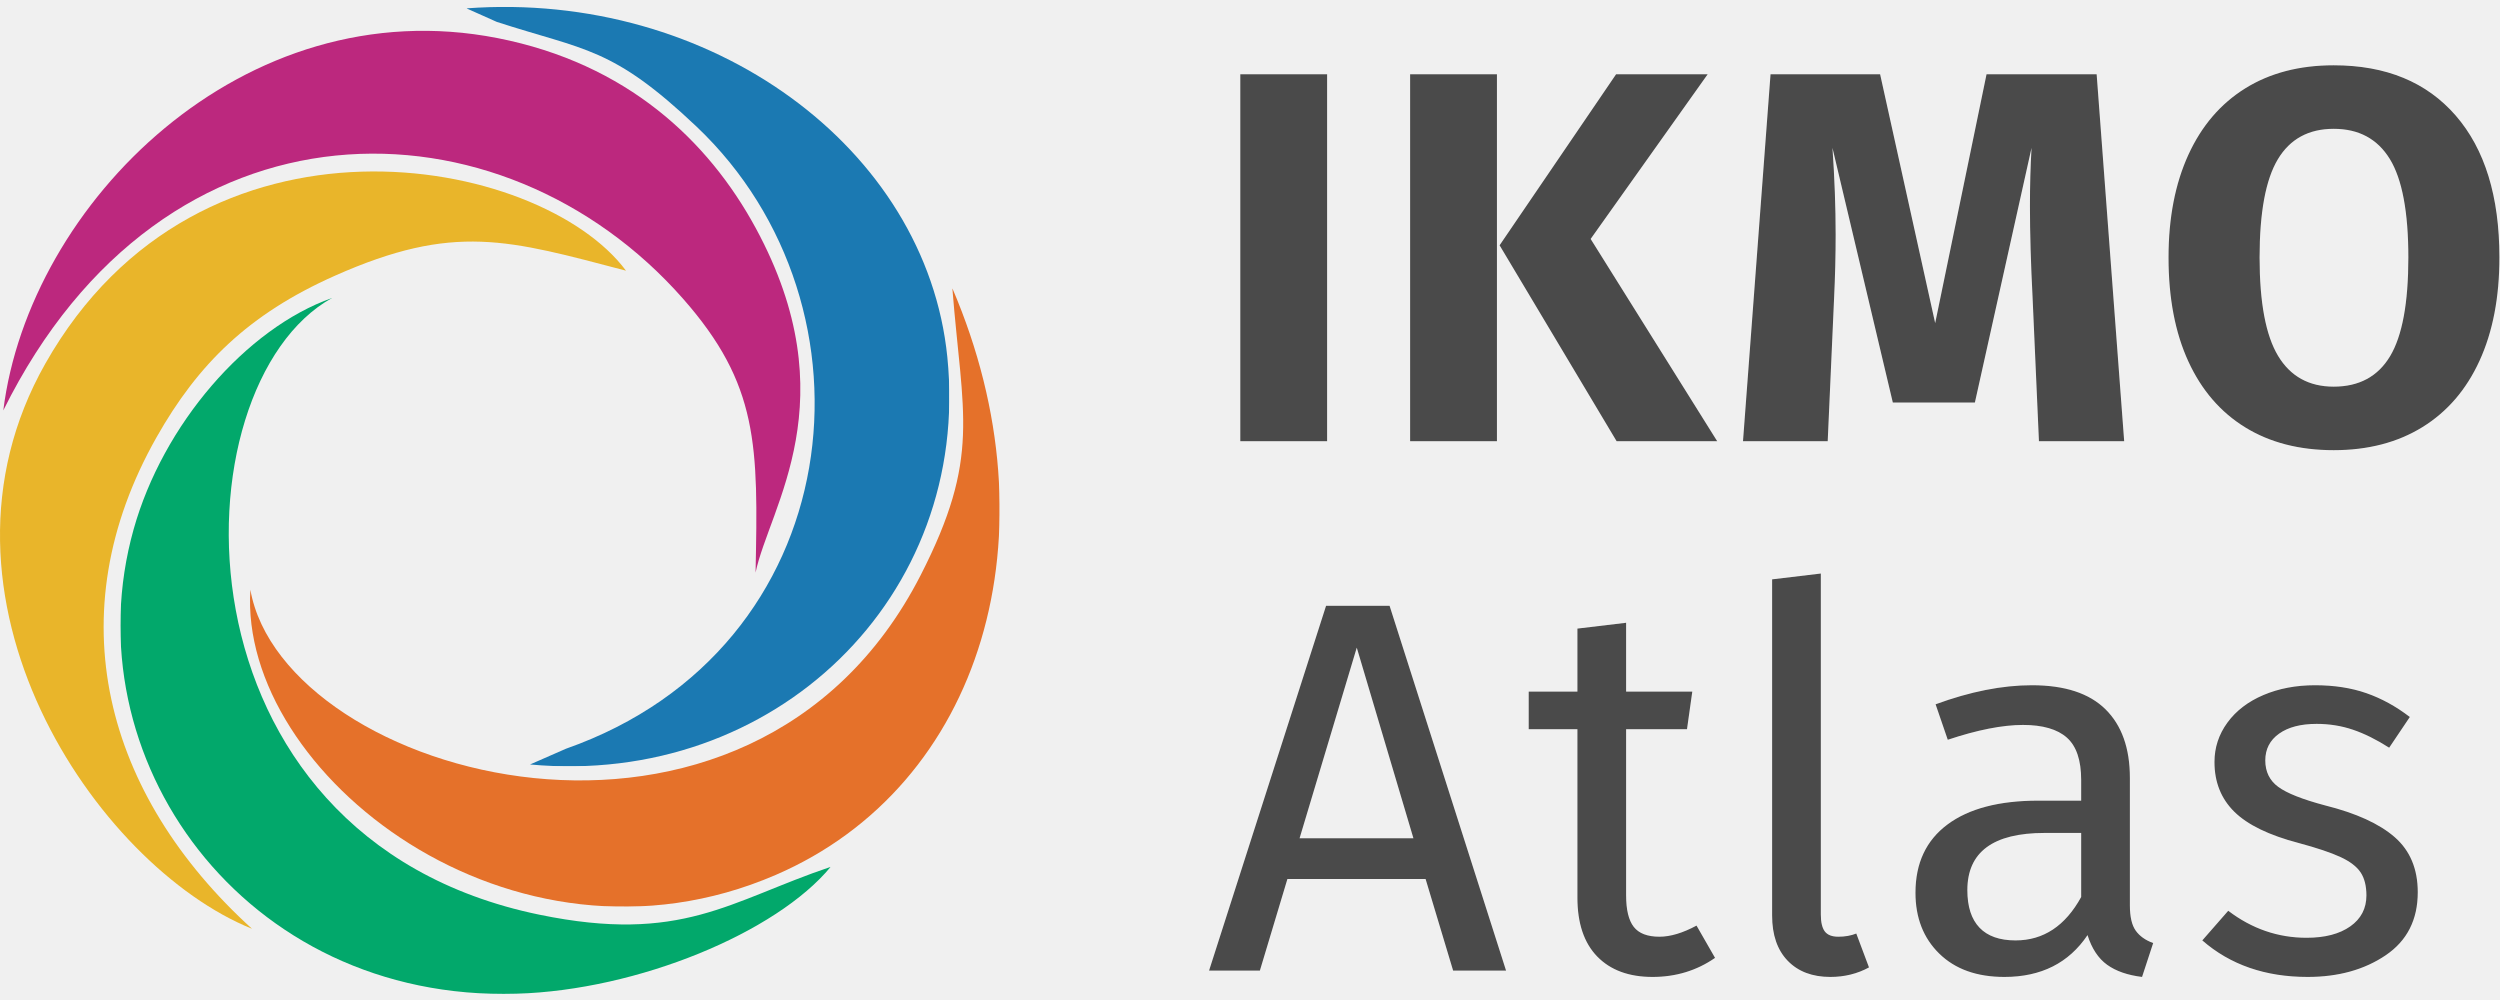
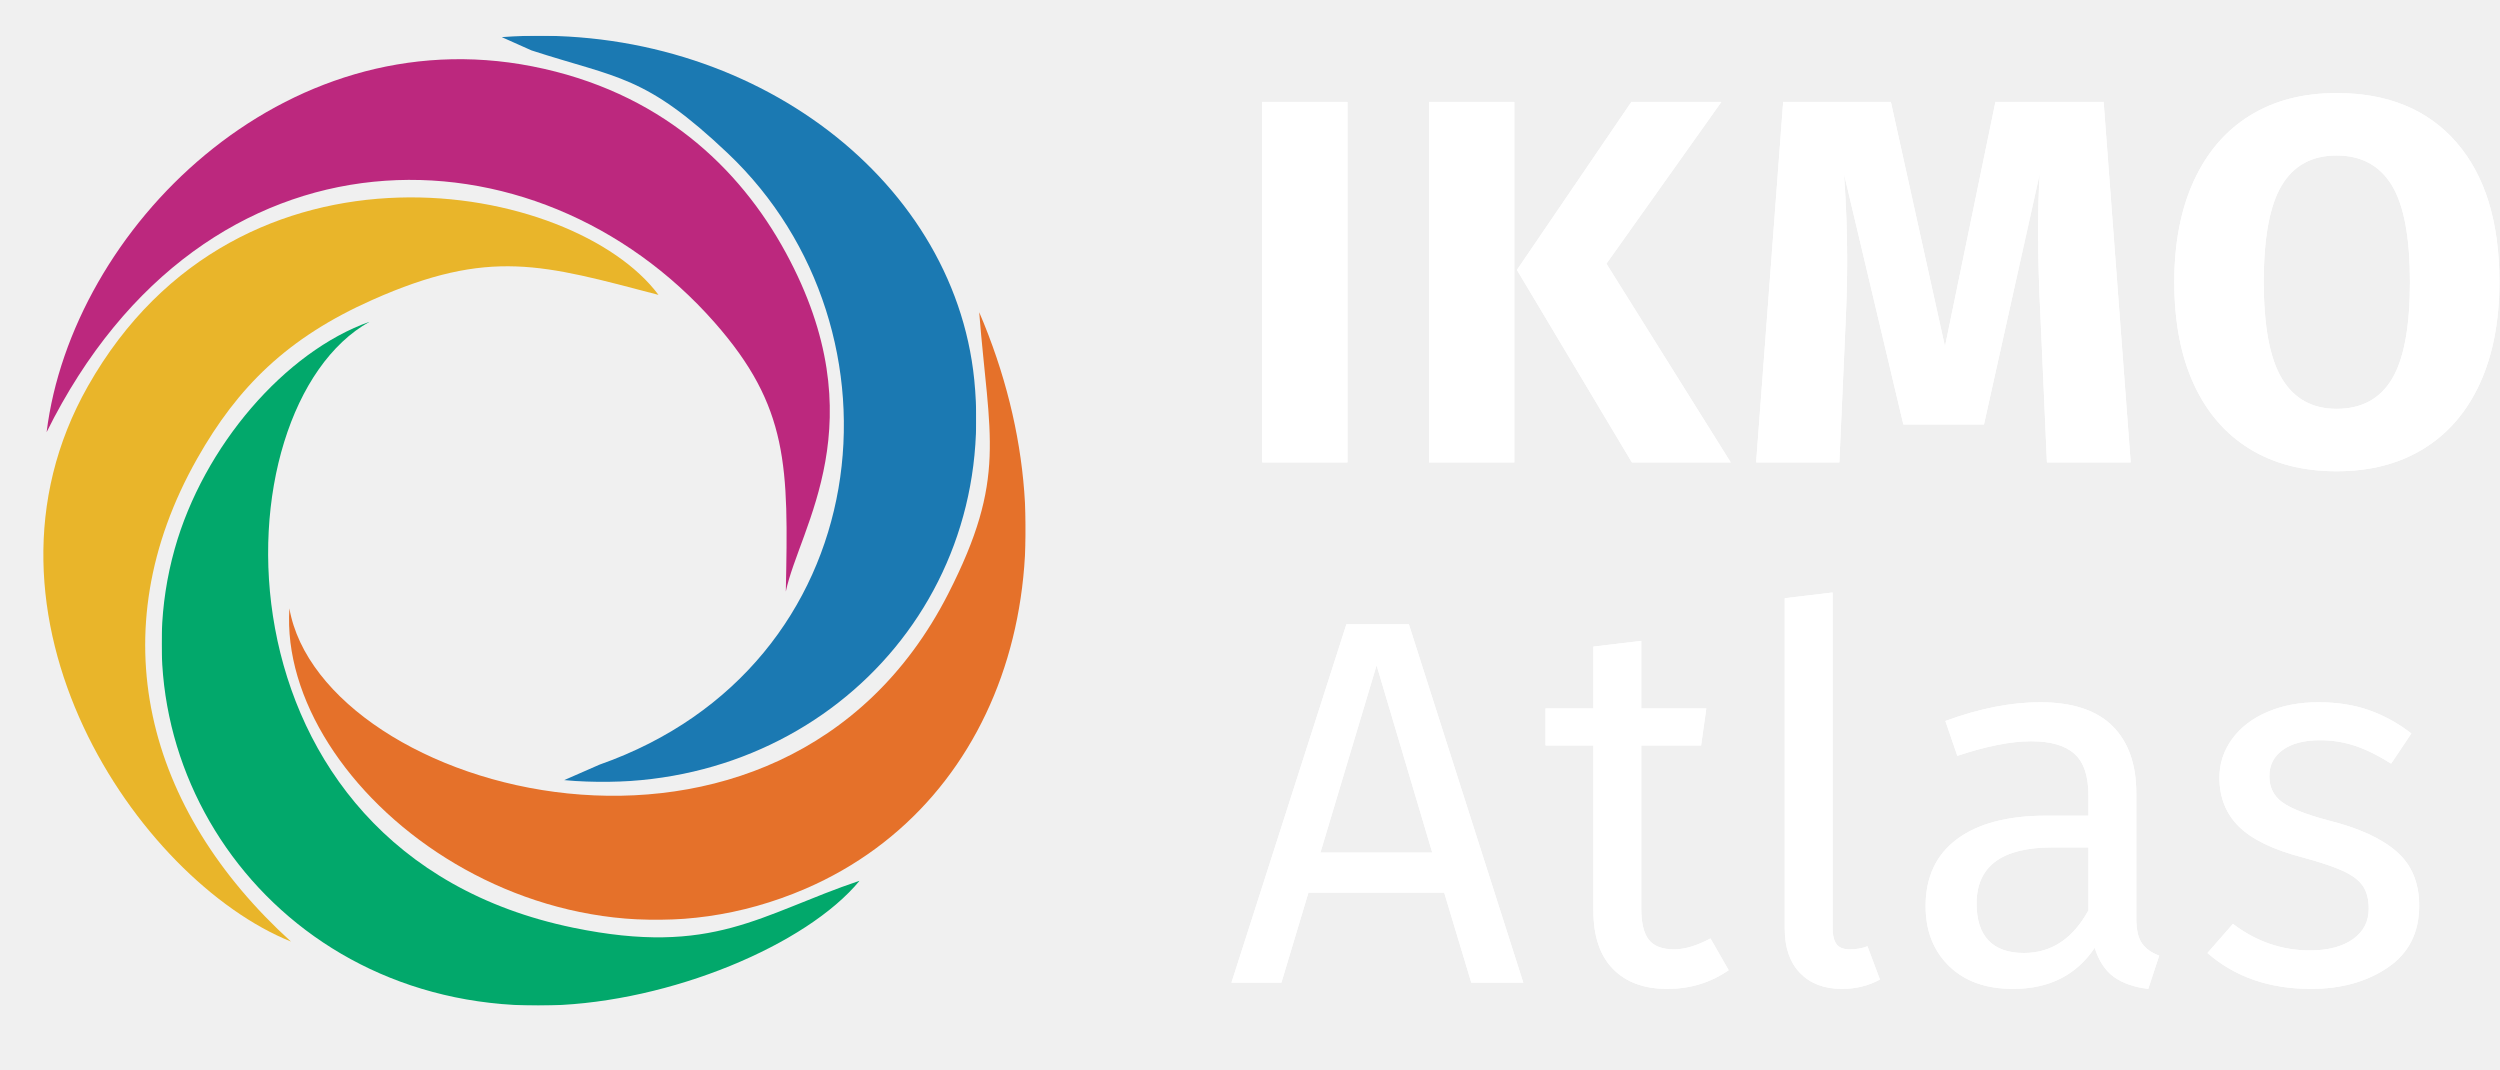
- <svg xmlns="http://www.w3.org/2000/svg" xmlns:xlink="http://www.w3.org/1999/xlink" width="170px" height="68px" viewBox="0 0 170 68" version="1.1">
+ <svg xmlns="http://www.w3.org/2000/svg" xmlns:xlink="http://www.w3.org/1999/xlink" width="173px" height="74px" viewBox="0 0 173 74" version="1.1">
  <defs>
    <path d="M90.244,5.052 L90.244,30 L84.34,30 L84.34,5.052 L90.244,5.052 Z M101.792,5.052 L101.792,30 L95.888,30 L95.888,5.052 L101.792,5.052 Z M116.12,5.052 L108.164,16.248 L116.768,30 L109.928,30 L101.972,16.68 L109.892,5.052 L116.12,5.052 Z M144.444,30 L138.648,30 L138.216,20.244 C138.096,17.916 138.036,15.84 138.036,14.016 C138.036,12.624 138.072,11.304 138.144,10.056 L134.292,27.372 L128.712,27.372 L124.608,10.056 C124.752,12.144 124.824,14.112 124.824,15.96 C124.824,17.352 124.788,18.804 124.716,20.316 L124.284,30 L118.524,30 L120.396,5.052 L127.848,5.052 L131.592,21.972 L135.084,5.052 L142.572,5.052 L144.444,30 Z M158.692,4.44 C162.244,4.44 165.01,5.58 166.99,7.86 C168.97,10.14 169.96,13.356 169.96,17.508 C169.96,20.22 169.51,22.56 168.61,24.528 C167.71,26.496 166.414,28.002 164.722,29.046 C163.03,30.09 161.02,30.612 158.692,30.612 C156.364,30.612 154.36,30.096 152.68,29.064 C151,28.032 149.71,26.538 148.81,24.582 C147.91,22.626 147.46,20.268 147.46,17.508 C147.46,14.82 147.91,12.492 148.81,10.524 C149.71,8.556 151,7.05 152.68,6.006 C154.36,4.962 156.364,4.44 158.692,4.44 Z M158.692,8.76 C156.988,8.76 155.722,9.45 154.894,10.83 C154.066,12.21 153.652,14.436 153.652,17.508 C153.652,20.58 154.072,22.812 154.912,24.204 C155.752,25.596 157.012,26.292 158.692,26.292 C160.42,26.292 161.698,25.602 162.526,24.222 C163.354,22.842 163.768,20.604 163.768,17.508 C163.768,14.412 163.348,12.18 162.508,10.812 C161.668,9.444 160.396,8.76 158.692,8.76 Z M98.812,66 L96.94,59.772 L87.544,59.772 L85.672,66 L82.216,66 L90.172,41.196 L94.492,41.196 L102.412,66 L98.812,66 Z M88.372,57 L96.112,57 L92.26,44.04 L88.372,57 Z M116.624,65.136 C115.376,66 113.96,66.432 112.376,66.432 C110.768,66.432 109.514,65.97 108.614,65.046 C107.714,64.122 107.264,62.784 107.264,61.032 L107.264,49.584 L103.952,49.584 L103.952,47.028 L107.264,47.028 L107.264,42.744 L110.576,42.348 L110.576,47.028 L115.076,47.028 L114.716,49.584 L110.576,49.584 L110.576,60.888 C110.576,61.872 110.75,62.586 111.098,63.03 C111.446,63.474 112.028,63.696 112.844,63.696 C113.588,63.696 114.428,63.444 115.364,62.94 L116.624,65.136 Z M124.464,66.432 C123.24,66.432 122.274,66.066 121.566,65.334 C120.858,64.602 120.504,63.576 120.504,62.256 L120.504,39.396 L123.816,39 L123.816,62.184 C123.816,62.712 123.906,63.096 124.086,63.336 C124.266,63.576 124.572,63.696 125.004,63.696 C125.46,63.696 125.868,63.624 126.228,63.48 L127.092,65.784 C126.3,66.216 125.424,66.432 124.464,66.432 Z M144.832,61.572 C144.832,62.34 144.964,62.91 145.228,63.282 C145.492,63.654 145.888,63.936 146.416,64.128 L145.66,66.432 C144.676,66.312 143.884,66.036 143.284,65.604 C142.684,65.172 142.24,64.5 141.952,63.588 C140.68,65.484 138.796,66.432 136.3,66.432 C134.428,66.432 132.952,65.904 131.872,64.848 C130.792,63.792 130.252,62.412 130.252,60.708 C130.252,58.692 130.978,57.144 132.43,56.064 C133.882,54.984 135.94,54.444 138.604,54.444 L141.52,54.444 L141.52,53.04 C141.52,51.696 141.196,50.736 140.548,50.16 C139.9,49.584 138.904,49.296 137.56,49.296 C136.168,49.296 134.464,49.632 132.448,50.304 L131.62,47.892 C133.972,47.028 136.156,46.596 138.172,46.596 C140.404,46.596 142.072,47.142 143.176,48.234 C144.28,49.326 144.832,50.88 144.832,52.896 L144.832,61.572 Z M137.056,63.948 C138.952,63.948 140.44,62.964 141.52,60.996 L141.52,56.64 L139.036,56.64 C135.532,56.64 133.78,57.936 133.78,60.528 C133.78,61.656 134.056,62.508 134.608,63.084 C135.16,63.66 135.976,63.948 137.056,63.948 Z M157.424,46.596 C158.72,46.596 159.884,46.776 160.916,47.136 C161.948,47.496 162.932,48.036 163.868,48.756 L162.464,50.844 C161.6,50.292 160.778,49.884 159.998,49.62 C159.218,49.356 158.396,49.224 157.532,49.224 C156.452,49.224 155.6,49.446 154.976,49.89 C154.352,50.334 154.04,50.94 154.04,51.708 C154.04,52.476 154.334,53.076 154.922,53.508 C155.51,53.94 156.572,54.36 158.108,54.768 C160.22,55.296 161.798,56.016 162.842,56.928 C163.886,57.84 164.408,59.088 164.408,60.672 C164.408,62.544 163.682,63.972 162.23,64.956 C160.778,65.94 159.008,66.432 156.92,66.432 C154.04,66.432 151.652,65.604 149.756,63.948 L151.52,61.932 C153.128,63.156 154.904,63.768 156.848,63.768 C158.096,63.768 159.086,63.51 159.818,62.994 C160.55,62.478 160.916,61.776 160.916,60.888 C160.916,60.24 160.784,59.718 160.52,59.322 C160.256,58.926 159.8,58.578 159.152,58.278 C158.504,57.978 157.556,57.66 156.308,57.324 C154.292,56.796 152.834,56.088 151.934,55.2 C151.034,54.312 150.584,53.184 150.584,51.816 C150.584,50.832 150.878,49.938 151.466,49.134 C152.054,48.33 152.87,47.706 153.914,47.262 C154.958,46.818 156.128,46.596 157.424,46.596 Z" id="path-1" />
    <polygon id="path-2" points="0.05 0.413 32.884 0.413 32.884 52.049 0.05 52.049" />
    <polygon id="path-4" points="0.267 0.368 48.568 0.368 48.568 47.694 0.267 47.694" />
    <polygon id="path-6" points="0.233 0.182 51.211 0.182 51.211 42.234 0.233 42.234" />
  </defs>
  <g id="Symbole" stroke="none" stroke-width="1" fill="none" fill-rule="evenodd">
-     <g id="48em/Header/Header.normal" transform="translate(-534, -73)">
+     <g id="48em/Header/Header.normal" transform="translate(-531, -71)">
      <g id="Group" transform="translate(534, 73)">
        <g id="Group-2">
-           <g id="IKMO-Atlas">
-             <use fill="#FFFFFF" xlink:href="#path-1" />
-             <use fill="#4A4A4A" xlink:href="#path-1" />
+           <g id="IKMO-Atlas" fill="#FFFFFF">
+             <use xlink:href="#path-1" />
+             <use xlink:href="#path-1" />
          </g>
          <g id="IKMO-Logo">
            <g id="Group-14">
              <path d="M0.225,27.906 C11.196,5.776 34.157,6.36 46.439,20.304 C51.595,26.156 51.559,30.286 51.378,38.939 C52.306,34.486 57.738,27.201 51.383,15.496 C48.152,9.546 42.609,4.316 33.839,2.592 C16.563,-0.804 1.97,13.856 0.225,27.906" id="Fill-1" fill="#BC287E" />
              <g id="Group-5" transform="translate(31.67123, 0.0595)">
                <mask id="mask-3" fill="white">
                  <use xlink:href="#path-2" />
                </mask>
                <g id="Clip-4" />
                <path d="M4.37,51.925 C21,53.465 34.389,40.519 32.748,24.225 C31.314,9.983 16.664,-0.72 0.05,0.509 L2.109,1.429 C8.129,3.385 9.956,3.113 15.691,8.547 C28.614,20.794 26.151,44.049 6.82,50.852 L4.37,51.925 Z" id="Fill-3" fill="#1B79B2" mask="url(#mask-3)" />
              </g>
              <path d="M17.137,63.158 C7.098,54.038 3.82,41.778 10.651,29.724 C13.459,24.767 16.888,21.369 22.756,18.757 C30.912,15.128 34.585,16.318 42.567,18.406 C36.744,10.572 13.584,6.178 3.081,24.728 C-5.883,40.559 6.528,58.883 17.137,63.158" id="Fill-6" fill="#E9B52A" />
              <g id="Group-10" transform="translate(7.917808, 19.89283)">
                <mask id="mask-5" fill="white">
                  <use xlink:href="#path-4" />
                </mask>
                <g id="Clip-9" />
                <path d="M48.568,39.053 C41.665,41.382 38.457,44.306 28.757,42.306 C3.244,37.046 3.924,6.324 14.664,0.368 C8.816,2.436 3.165,8.981 1.17,16.096 C-3.178,31.6 8.618,48.227 27.198,47.681 C35.471,47.439 44.89,43.514 48.568,39.053" id="Fill-8" fill="#02A86B" mask="url(#mask-5)" />
              </g>
              <g id="Group-13" transform="translate(16.76712, 19.42061)">
                <mask id="mask-7" fill="white">
                  <use xlink:href="#path-6" />
                </mask>
                <g id="Clip-12" />
                <path d="M0.258,20.677 C-0.539,33.146 18.034,47.826 35.978,40.076 C50.042,34.002 55.145,16.861 47.993,0.182 C48.681,8.854 49.944,11.656 45.842,19.682 C34.243,42.381 2.499,33.466 0.258,20.677" id="Fill-11" fill="#E5712A" mask="url(#mask-7)" />
              </g>
            </g>
          </g>
        </g>
      </g>
    </g>
  </g>
</svg>
